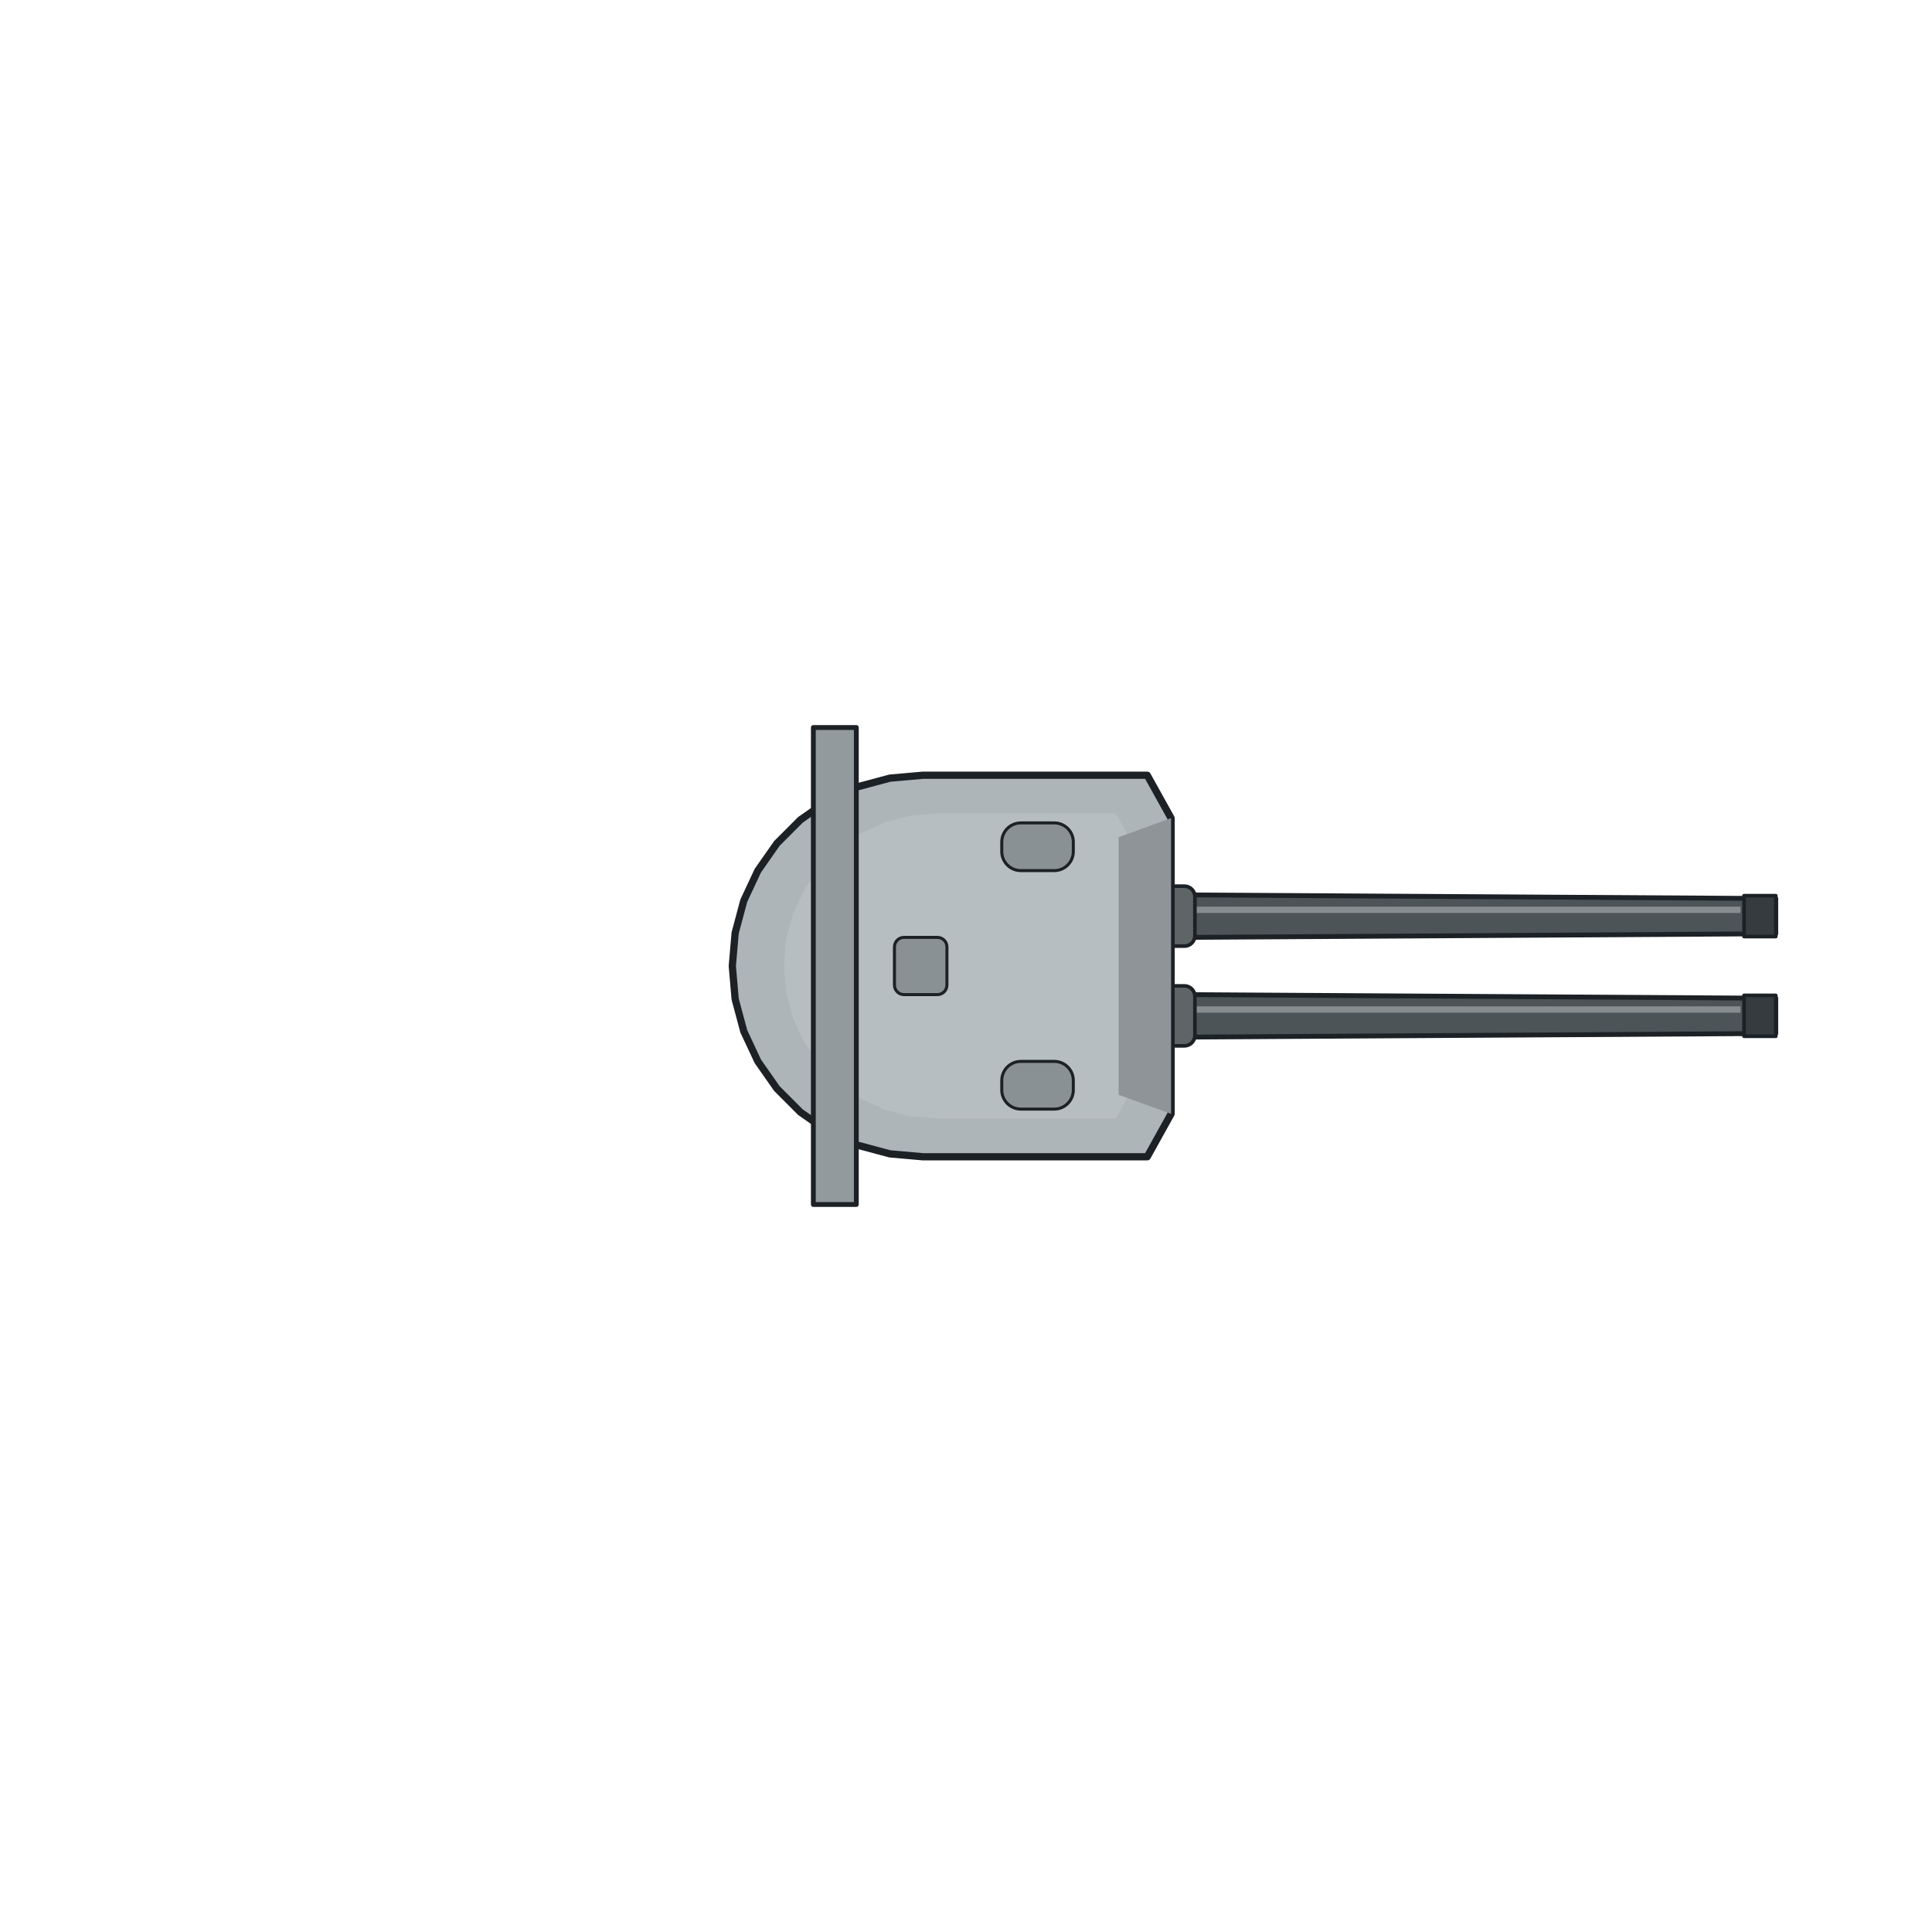
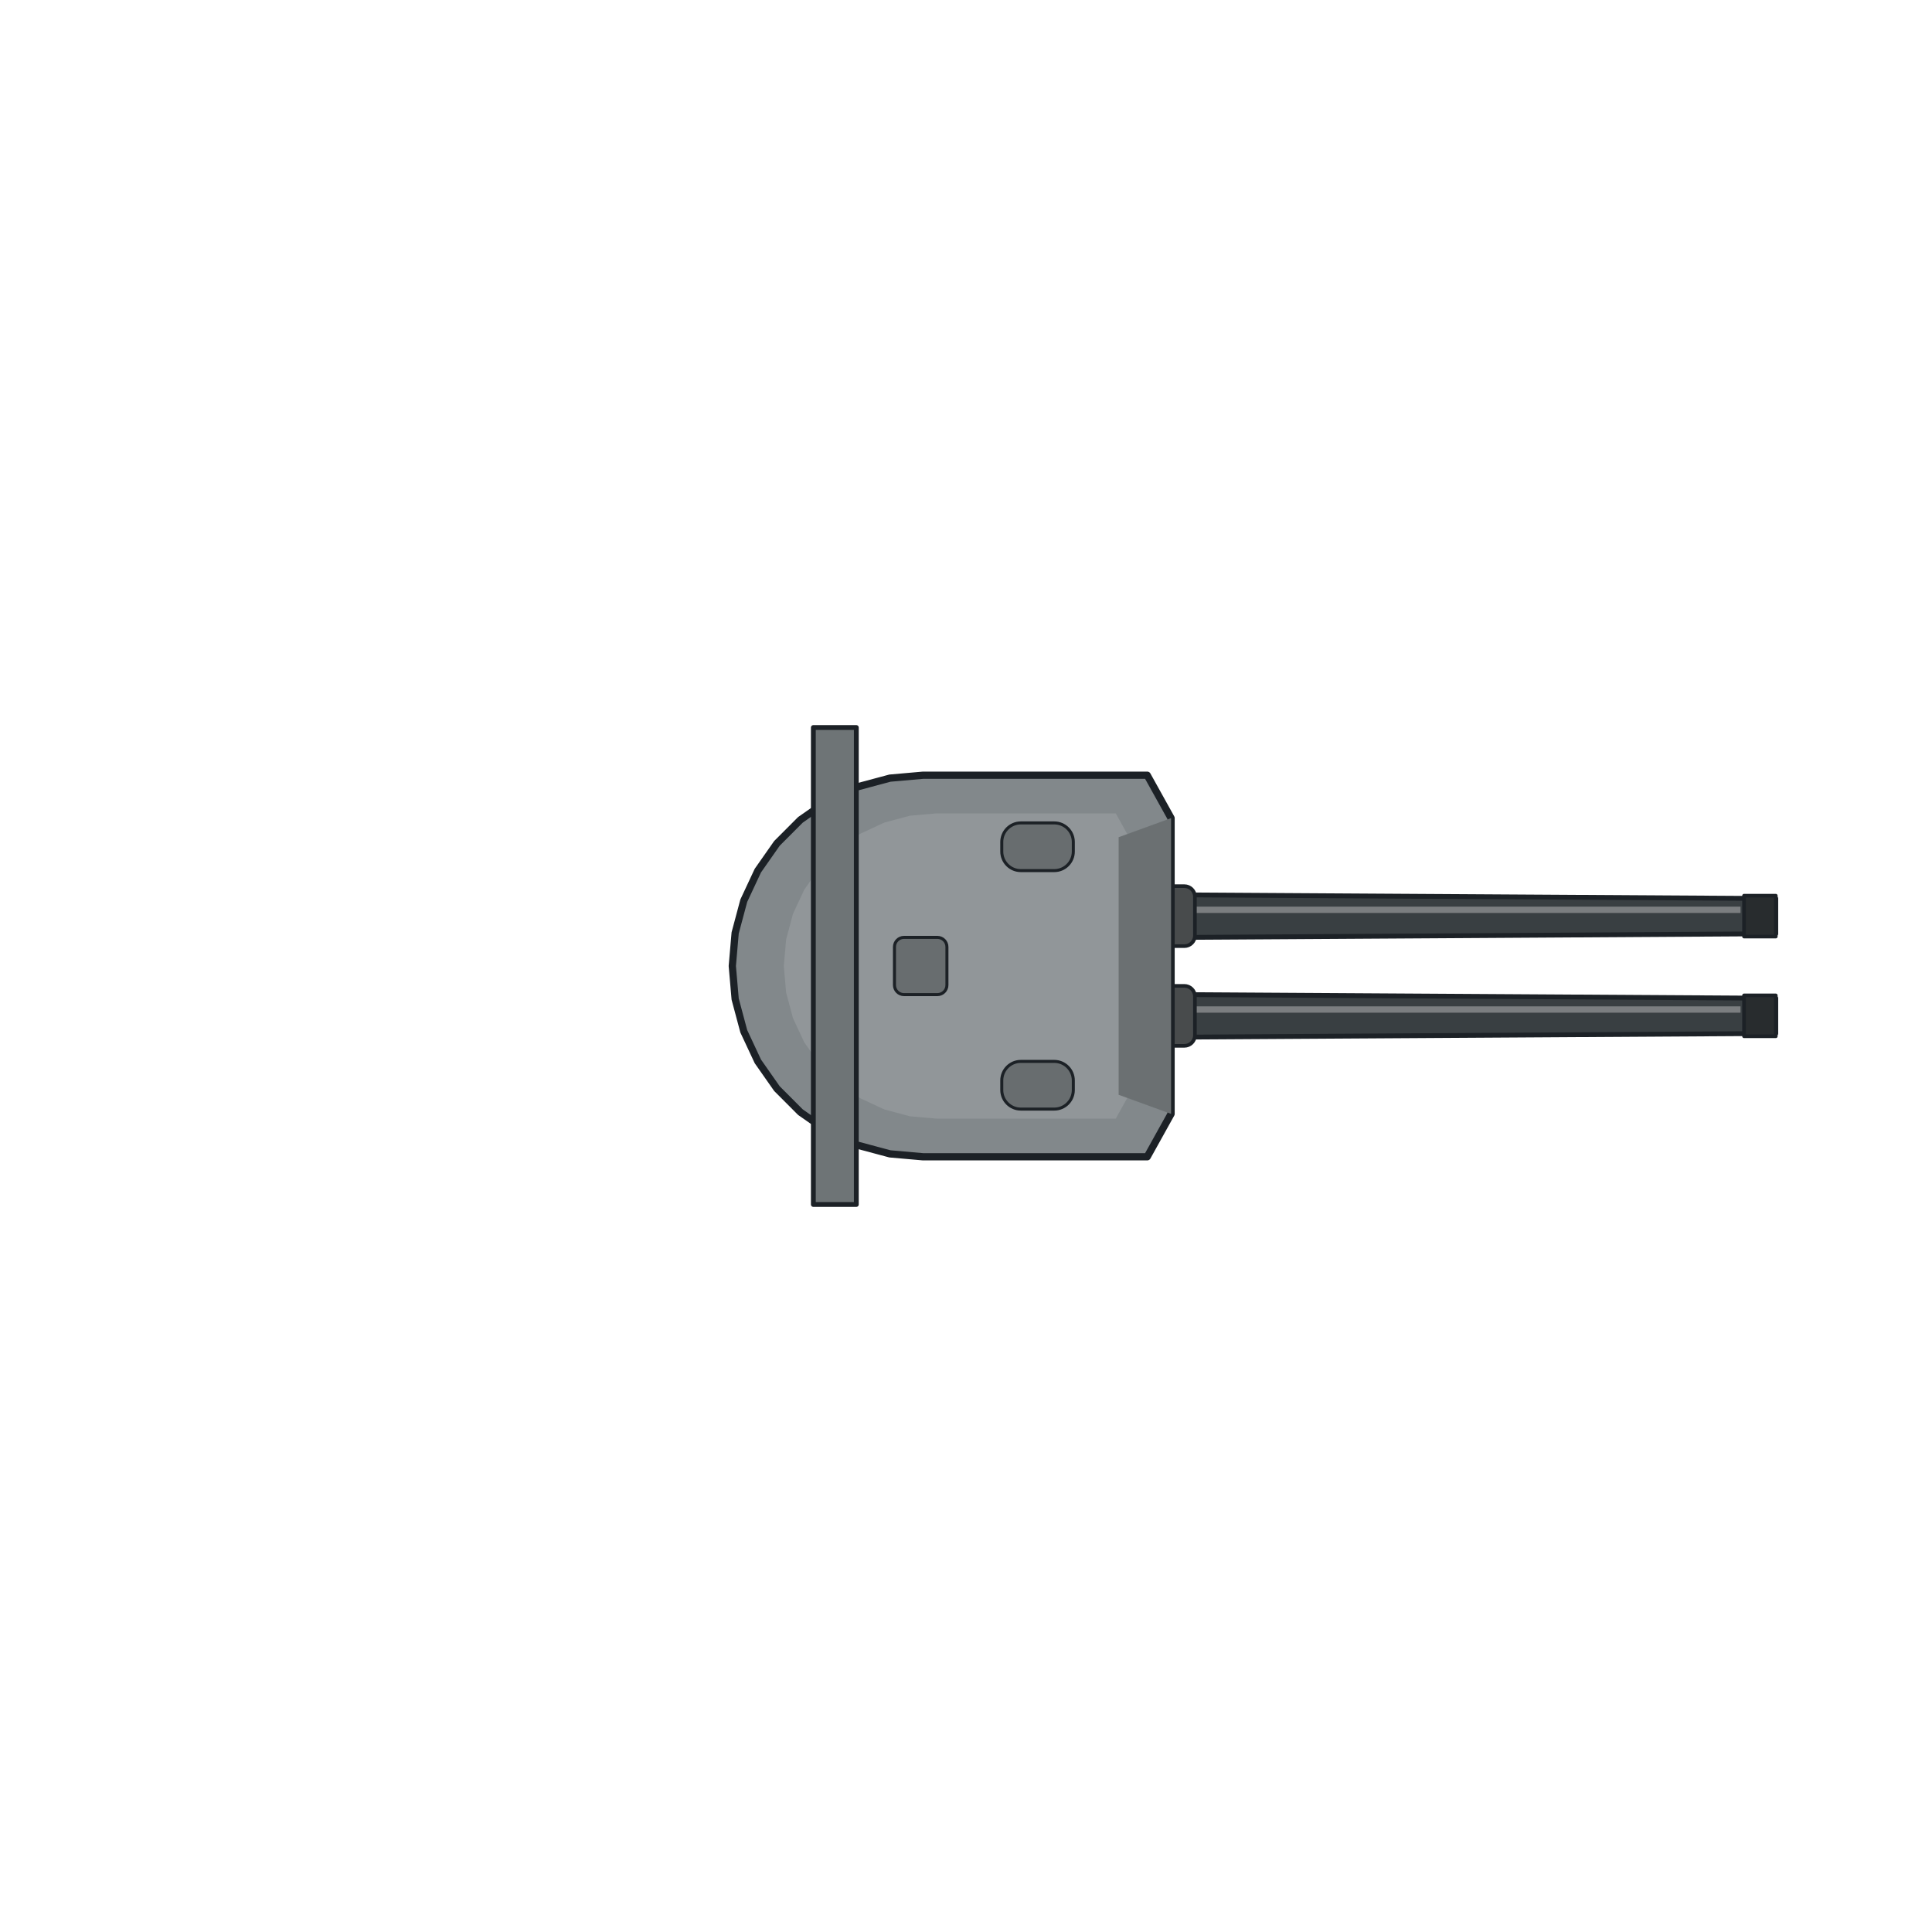
<svg xmlns="http://www.w3.org/2000/svg" width="384" height="384" viewBox="-19.2 -19.2 38.4 38.4" shape-rendering="geometricPrecision">
  <defs />
-   <path d="M2.37,-1.426 L16.095,-1.341 L16.095,-0.641 L2.37,-0.556 Z" fill="#4c5458" stroke="#1c2126" stroke-width="0.096" stroke-linejoin="round" />
-   <line x1="2.37" y1="-1.117" x2="15.394" y2="-1.117" stroke="#b7bbbc" stroke-width="0.126" stroke-opacity="0.55" />
-   <rect x="15.464" y="-1.398" width="0.631" height="0.813" fill="#353b3e" stroke="#1c2126" stroke-width="0.072" stroke-linejoin="round" />
-   <path d="M2.37,0.556 L16.095,0.641 L16.095,1.341 L2.37,1.426 Z" fill="#4c5458" stroke="#1c2126" stroke-width="0.096" stroke-linejoin="round" />
-   <line x1="2.37" y1="0.865" x2="15.394" y2="0.865" stroke="#b7bbbc" stroke-width="0.126" stroke-opacity="0.55" />
-   <rect x="15.464" y="0.584" width="0.631" height="0.813" fill="#353b3e" stroke="#1c2126" stroke-width="0.072" stroke-linejoin="round" />
-   <rect x="3.602" y="-1.587" width="0.948" height="1.192" rx="0.21" fill="#5f6466" stroke="#1c2126" stroke-width="0.072" stroke-linejoin="round" />
-   <rect x="3.602" y="0.395" width="0.948" height="1.192" rx="0.21" fill="#5f6466" stroke="#1c2126" stroke-width="0.072" stroke-linejoin="round" />
-   <path d="M4.076,-2.939 L3.602,-3.792 L-0.853,-3.792 L-1.512,-3.734 L-2.15,-3.563 L-2.749,-3.284 L-3.291,-2.905 L-3.758,-2.437 L-4.137,-1.896 L-4.417,-1.297 L-4.588,-0.658 L-4.645,-0 L-4.645,0 L-4.588,0.658 L-4.417,1.297 L-4.137,1.896 L-3.758,2.437 L-3.291,2.905 L-2.749,3.284 L-2.15,3.563 L-1.512,3.734 L-0.853,3.792 L3.602,3.792 L4.076,2.939 Z" fill="#adb5b9" stroke="#1c2126" stroke-width="0.144" stroke-linejoin="round" />
-   <path d="M4.076,-2.939 L3.602,-3.792 L-0.853,-3.792 L-1.512,-3.734 L-2.15,-3.563 L-2.749,-3.284 L-3.291,-2.905 L-3.758,-2.437 L-4.137,-1.896 L-4.417,-1.297 L-4.588,-0.658 L-4.645,-0 L-4.645,0 L-4.588,0.658 L-4.417,1.297 L-4.137,1.896 L-3.758,2.437 L-3.291,2.905 L-2.749,3.284 L-2.15,3.563 L-1.512,3.734 L-0.853,3.792 L3.602,3.792 L4.076,2.939 Z" fill="#b7bec1" transform="translate(0.095,0) scale(0.8)" />
-   <path d="M4.076,-2.939 L4.076,2.939 L3.034,2.56 L3.034,-2.56 Z" fill="#8e9498" />
-   <path d="M-2.18,-4.74 L-2.18,4.74 L-3.034,4.74 L-3.034,-4.74 Z" fill="#939a9d" stroke="#1c2126" stroke-width="0.096" stroke-linejoin="round" />
-   <rect x="0.711" y="-2.844" width="1.422" height="0.948" rx="0.379" fill="#8a9194" stroke="#1c2126" stroke-width="0.06" stroke-linejoin="round" />
-   <rect x="0.711" y="1.896" width="1.422" height="0.948" rx="0.379" fill="#8a9194" stroke="#1c2126" stroke-width="0.06" stroke-linejoin="round" />
-   <rect x="-1.422" y="-0.569" width="1.043" height="1.138" rx="0.19" fill="#8a9194" stroke="#1c2126" stroke-width="0.06" stroke-linejoin="round" />
+   <path d="M2.37,-1.426 L16.095,-1.341 L16.095,-0.641 L2.37,-0.556 Z" fill="#393f42" stroke="#1c2126" stroke-width="0.096" stroke-linejoin="round" />
+   <line x1="2.37" y1="-1.117" x2="15.394" y2="-1.117" stroke="#b0b2b3" stroke-width="0.126" stroke-opacity="0.55" />
+   <rect x="15.464" y="-1.398" width="0.631" height="0.813" fill="#282c2e" stroke="#1c2126" stroke-width="0.072" stroke-linejoin="round" />
+   <path d="M2.37,0.556 L16.095,0.641 L16.095,1.341 L2.37,1.426 Z" fill="#393f42" stroke="#1c2126" stroke-width="0.096" stroke-linejoin="round" />
+   <line x1="2.37" y1="0.865" x2="15.394" y2="0.865" stroke="#b0b2b3" stroke-width="0.126" stroke-opacity="0.55" />
+   <rect x="15.464" y="0.584" width="0.631" height="0.813" fill="#282c2e" stroke="#1c2126" stroke-width="0.072" stroke-linejoin="round" />
+   <rect x="3.602" y="-1.587" width="0.948" height="1.192" rx="0.21" fill="#484b4c" stroke="#1c2126" stroke-width="0.072" stroke-linejoin="round" />
+   <rect x="3.602" y="0.395" width="0.948" height="1.192" rx="0.21" fill="#484b4c" stroke="#1c2126" stroke-width="0.072" stroke-linejoin="round" />
+   <path d="M4.076,-2.939 L3.602,-3.792 L-0.853,-3.792 L-1.512,-3.734 L-2.15,-3.563 L-2.749,-3.284 L-3.291,-2.905 L-3.758,-2.437 L-4.137,-1.896 L-4.417,-1.297 L-4.588,-0.658 L-4.645,-0 L-4.645,0 L-4.588,0.658 L-4.417,1.297 L-4.137,1.896 L-3.758,2.437 L-3.291,2.905 L-2.749,3.284 L-2.15,3.563 L-1.512,3.734 L-0.853,3.792 L3.602,3.792 L4.076,2.939 Z" fill="#82888b" stroke="#1c2126" stroke-width="0.144" stroke-linejoin="round" />
+   <path d="M4.076,-2.939 L3.602,-3.792 L-0.853,-3.792 L-1.512,-3.734 L-2.15,-3.563 L-2.749,-3.284 L-3.291,-2.905 L-3.758,-2.437 L-4.137,-1.896 L-4.417,-1.297 L-4.588,-0.658 L-4.645,-0 L-4.645,0 L-4.588,0.658 L-4.417,1.297 L-4.137,1.896 L-3.758,2.437 L-3.291,2.905 L-2.749,3.284 L-2.15,3.563 L-1.512,3.734 L-0.853,3.792 L3.602,3.792 L4.076,2.939 Z" fill="#919699" transform="translate(0.095,0) scale(0.8)" />
+   <path d="M4.076,-2.939 L4.076,2.939 L3.034,2.56 L3.034,-2.56 Z" fill="#6b7072" />
+   <path d="M-2.18,-4.74 L-2.18,4.74 L-3.034,4.74 L-3.034,-4.74 Z" fill="#6e7476" stroke="#1c2126" stroke-width="0.096" stroke-linejoin="round" />
+   <rect x="0.711" y="-2.844" width="1.422" height="0.948" rx="0.379" fill="#686d6f" stroke="#1c2126" stroke-width="0.06" stroke-linejoin="round" />
+   <rect x="0.711" y="1.896" width="1.422" height="0.948" rx="0.379" fill="#686d6f" stroke="#1c2126" stroke-width="0.06" stroke-linejoin="round" />
+   <rect x="-1.422" y="-0.569" width="1.043" height="1.138" rx="0.19" fill="#686d6f" stroke="#1c2126" stroke-width="0.06" stroke-linejoin="round" />
</svg>
